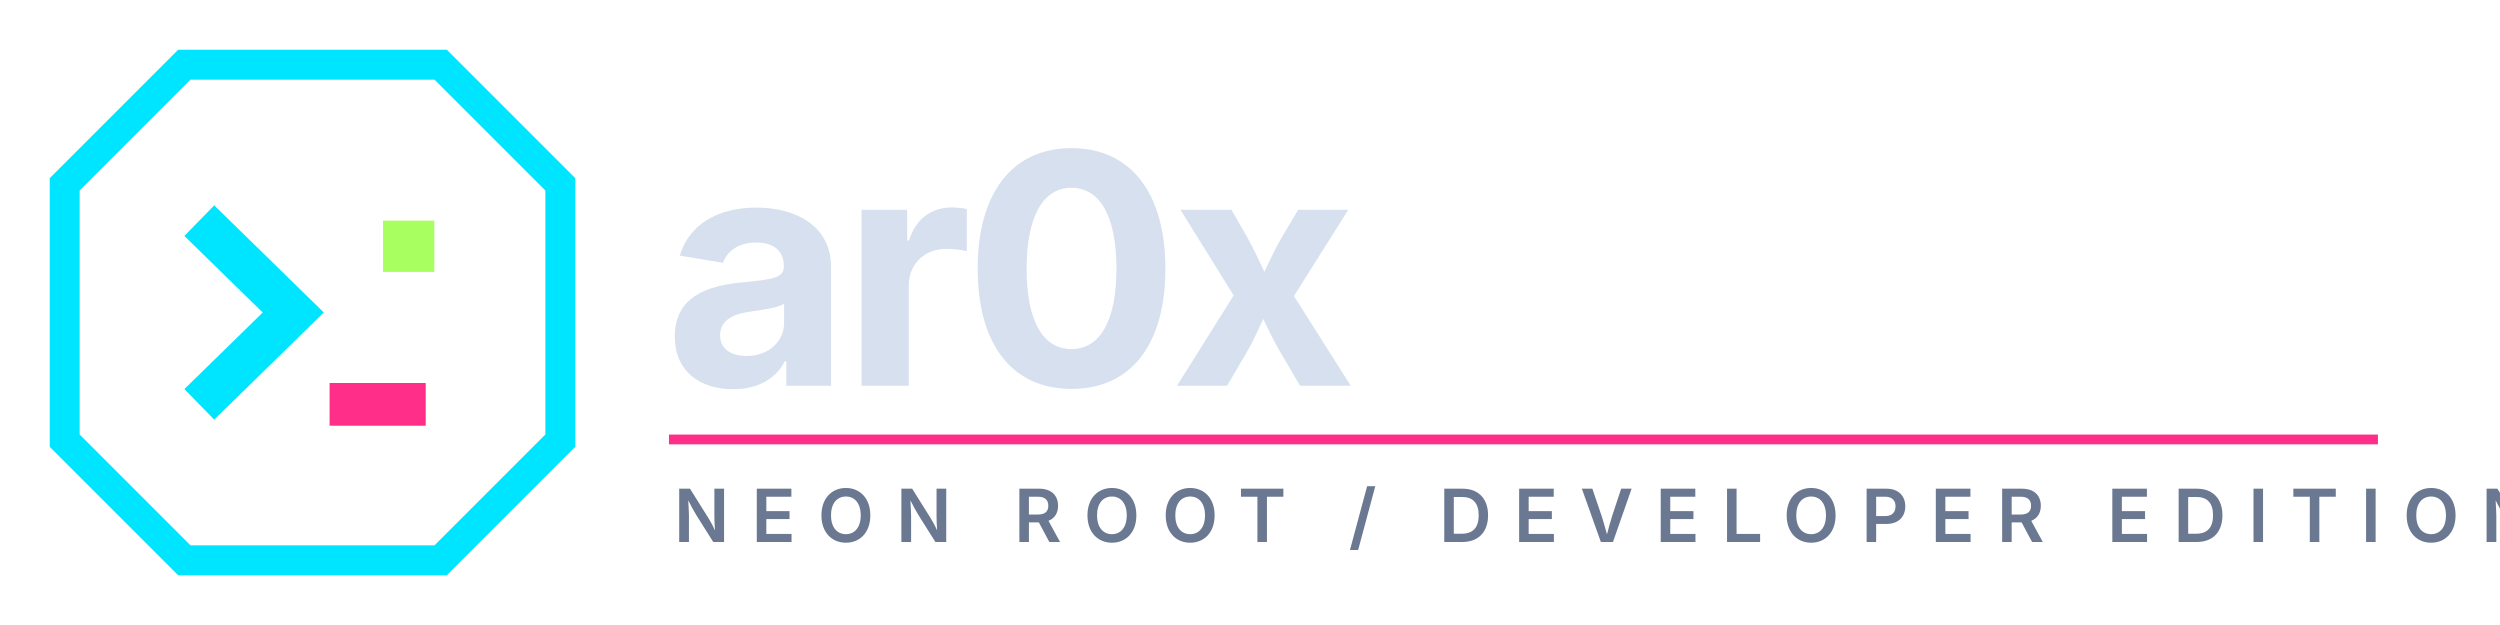
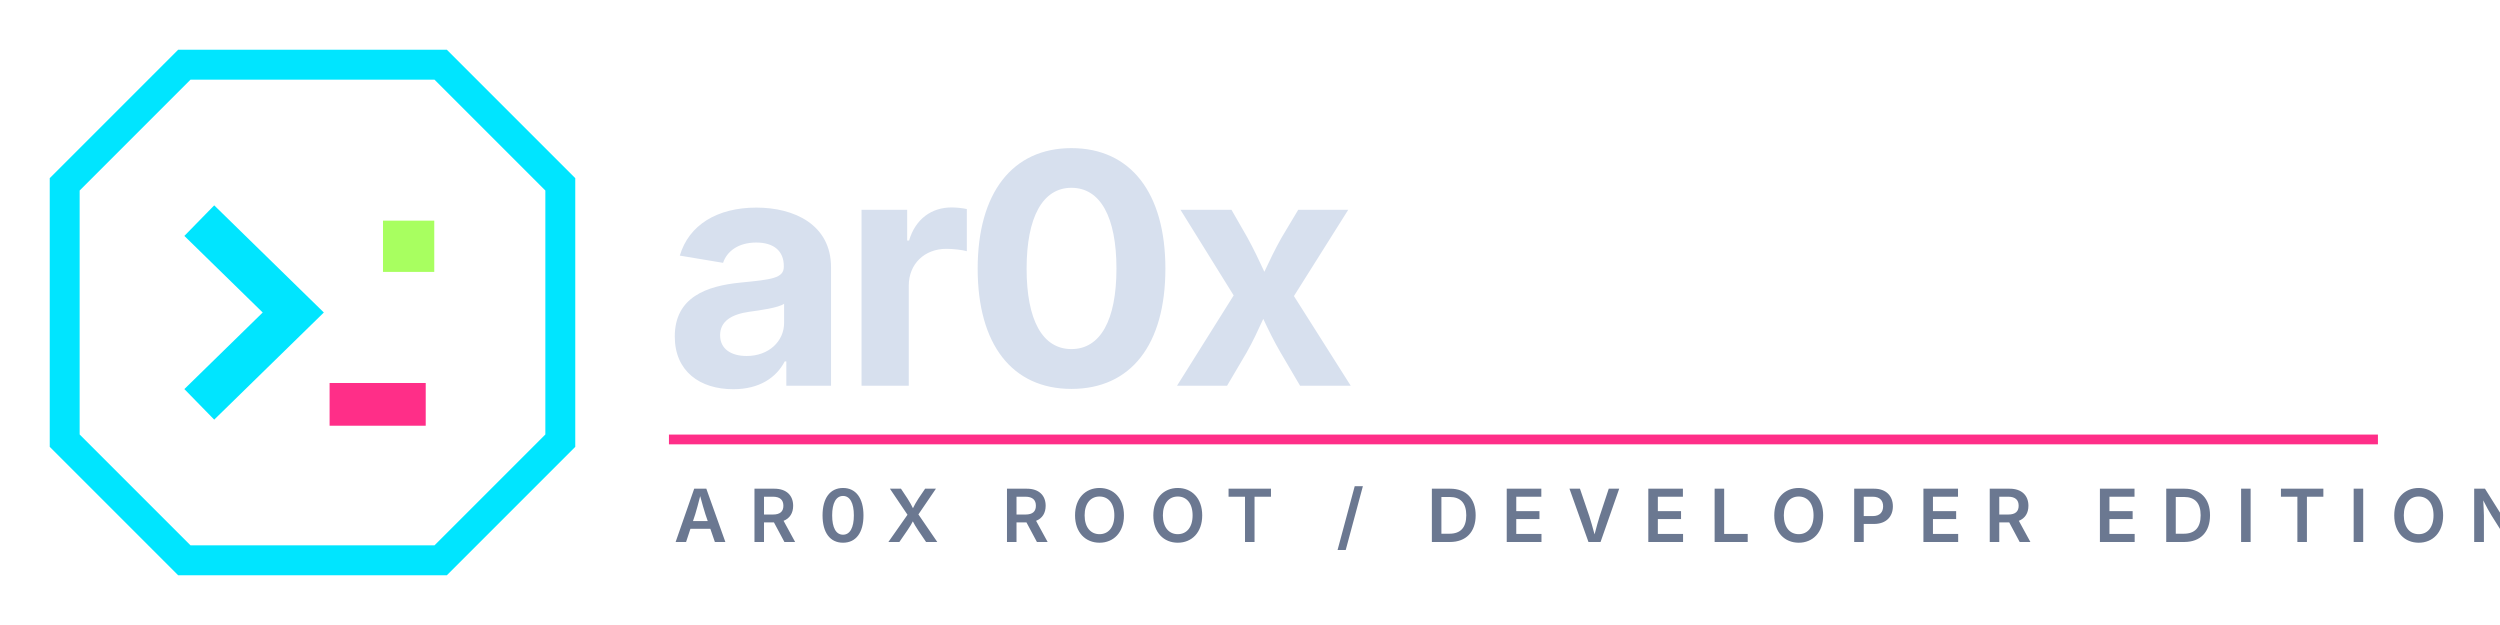
<svg xmlns="http://www.w3.org/2000/svg" viewBox="0 0 1024 256" width="1024" height="256" role="img" aria-labelledby="ar0x-wordmark-title">
  <g transform="translate(16,16) scale(0.4375)">
    <polygon points="136,24 376,24 488,136 488,376 376,488 136,488 24,376 24,136" fill="none" stroke="#00E5FF" stroke-width="28" stroke-linejoin="miter" />
    <polyline points="150,170 238,256 150,342" fill="none" stroke="#00E5FF" stroke-width="40" stroke-linecap="butt" stroke-linejoin="miter" />
    <line x1="272" y1="342" x2="362" y2="342" stroke="#FF2E88" stroke-width="40" stroke-linecap="butt" />
    <rect x="322" y="170" width="48" height="48" fill="#A8FF60" />
  </g>
  <text x="272" y="158" fill="#D7E0EE" font-family="Inter, sans-serif" font-size="132" font-weight="700" letter-spacing="-4">ar0x</text>
  <rect x="274" y="178" width="700" height="4" fill="#FF2E88" />
-   <text x="276" y="222" fill="#6B7891" font-family="Inter, sans-serif" font-size="30" font-weight="600" letter-spacing="9">NEON ROOT  /  DEVELOPER EDITION</text>
+   <text x="276" y="222" fill="#6B7891" font-family="Inter, sans-serif" font-size="30" font-weight="600" letter-spacing="9">AR0X ROOT  /  DEVELOPER EDITION</text>
</svg>
